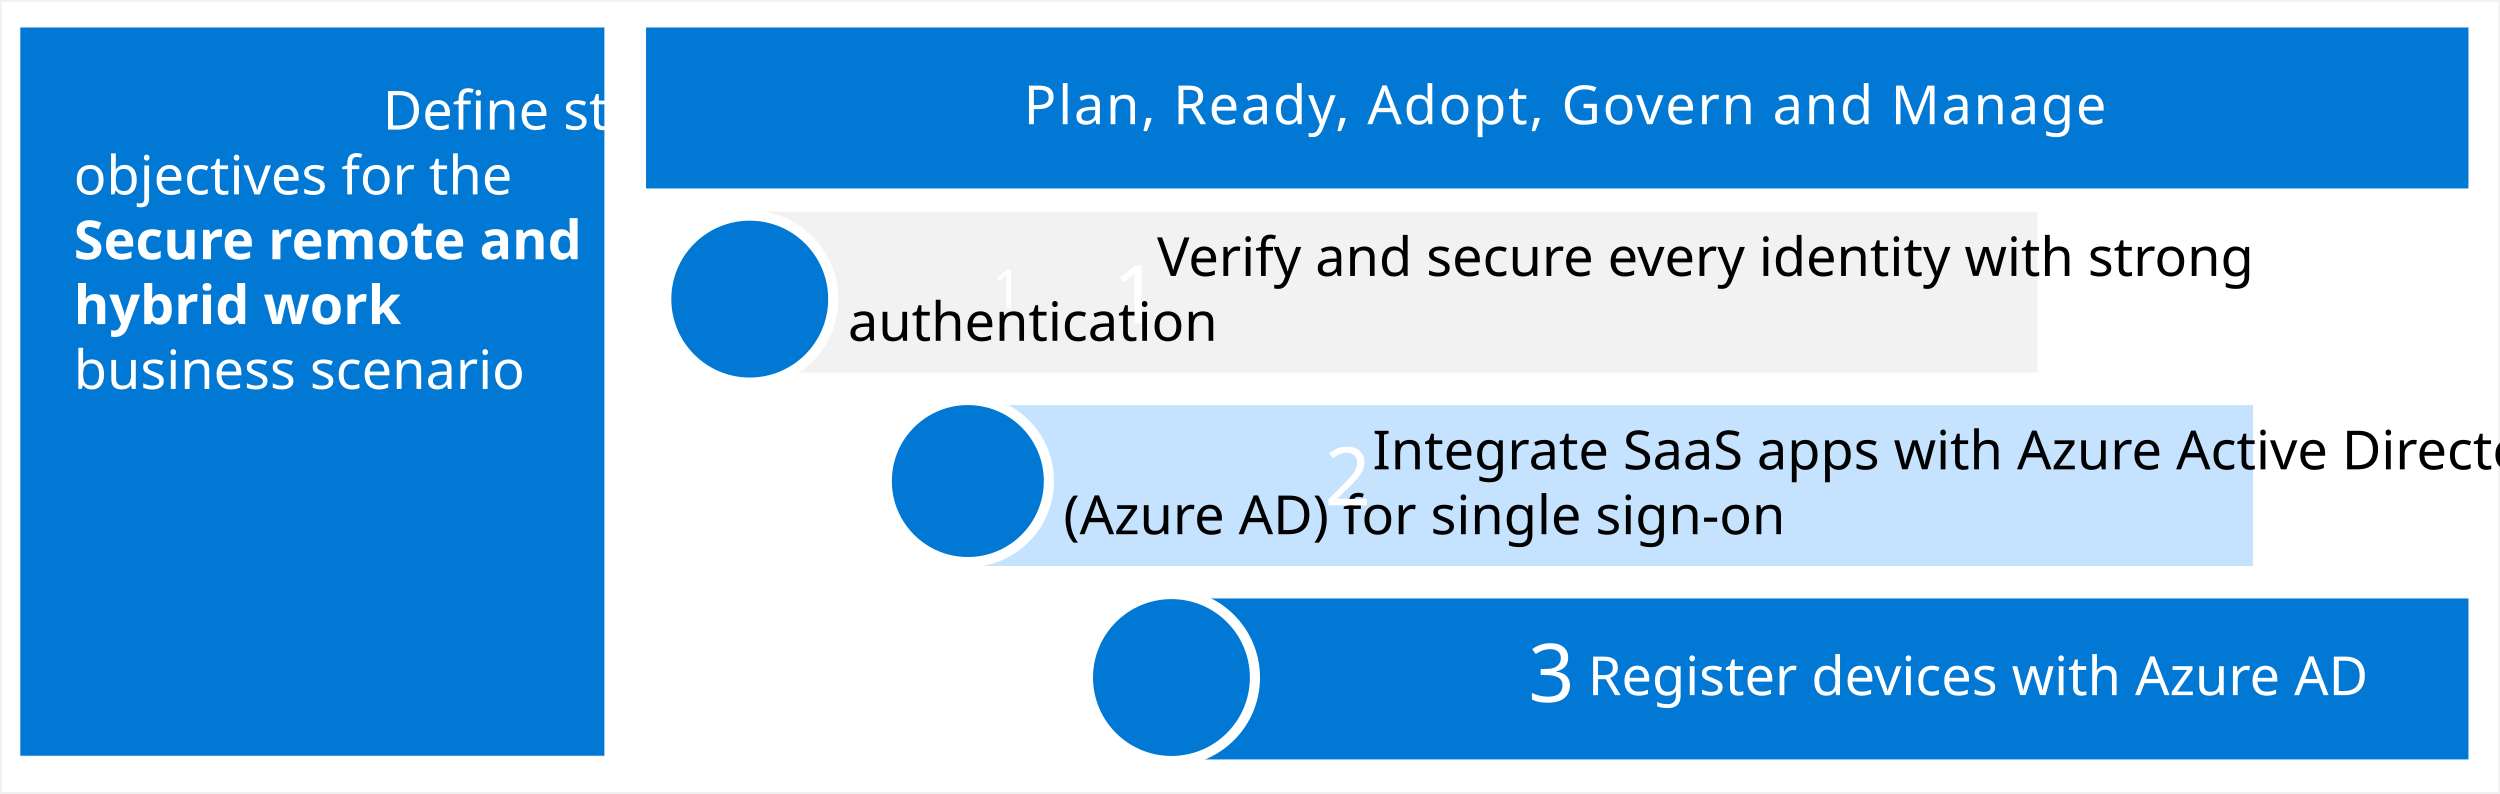
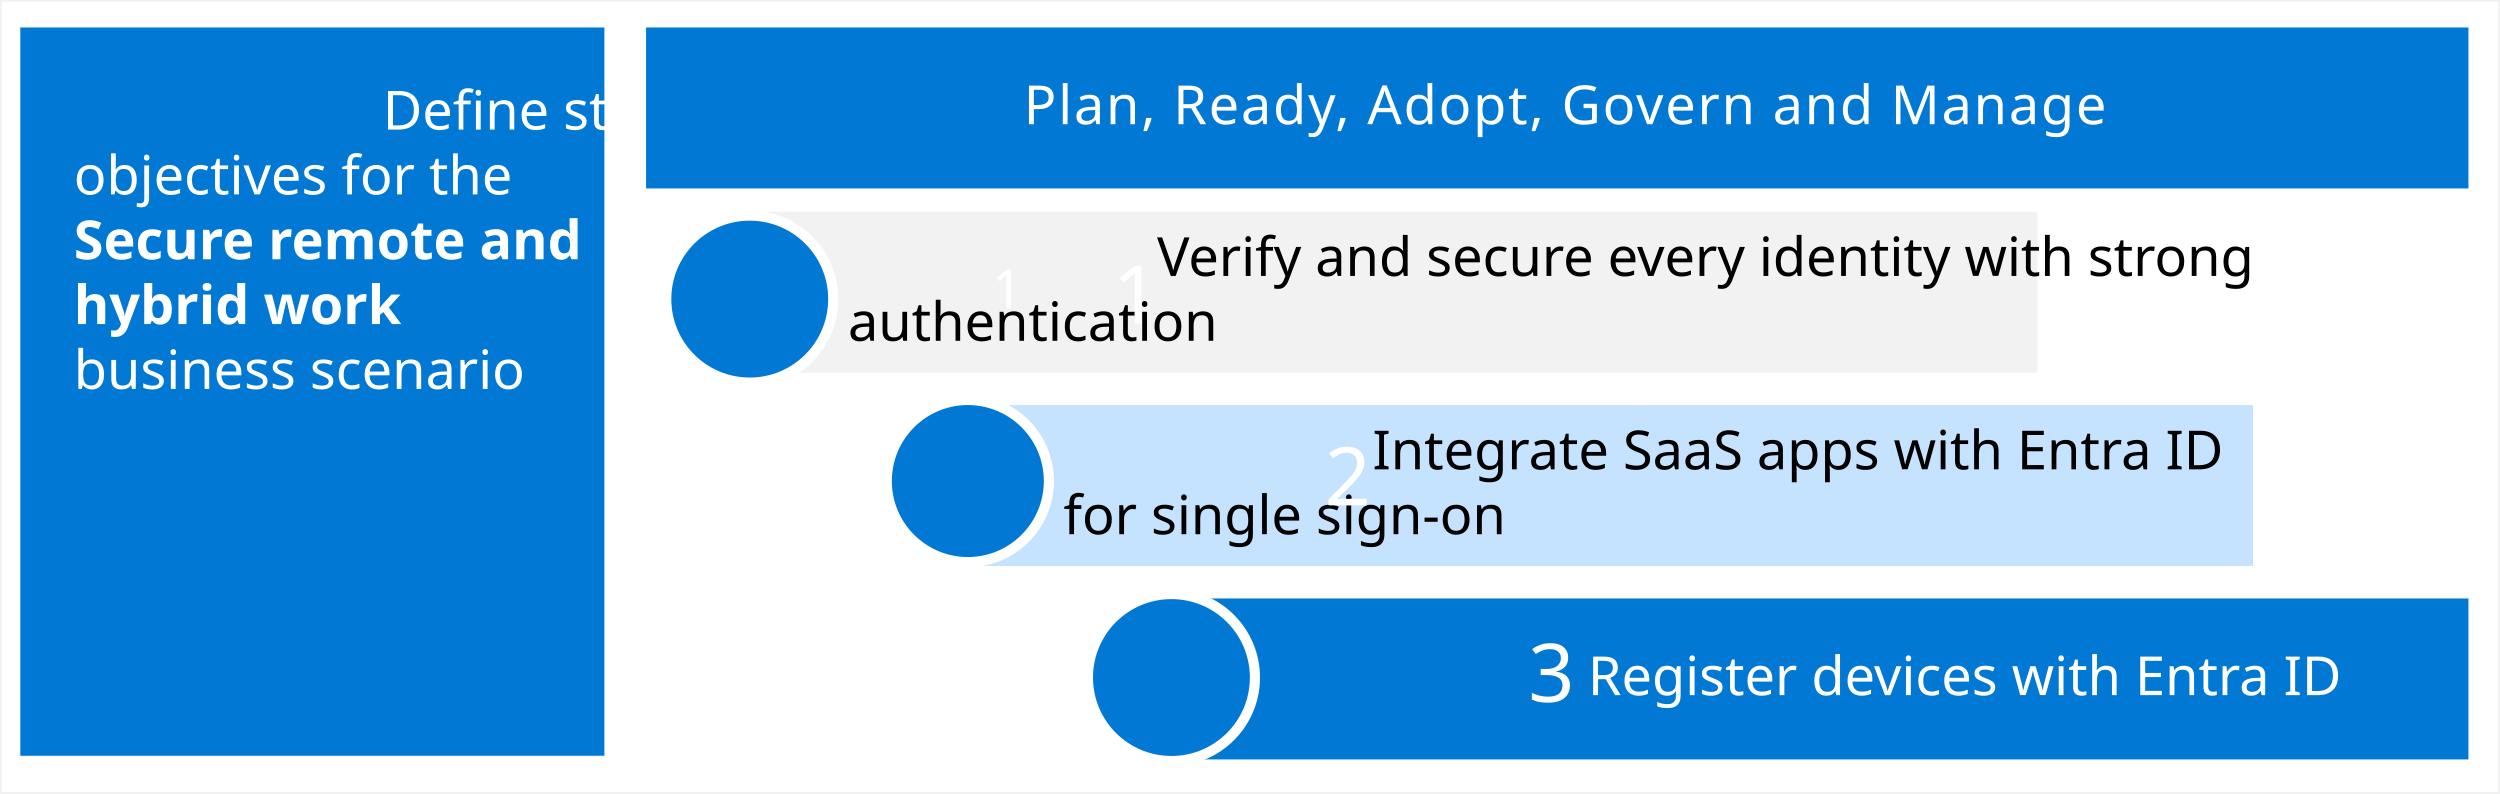
<svg xmlns="http://www.w3.org/2000/svg" xmlns:ns1="http://schemas.microsoft.com/visio/2003/SVGExtensions/" xmlns:xlink="http://www.w3.org/1999/xlink" width="7.712in" height="2.448in" viewBox="0 0 555.244 176.25" xml:space="preserve" color-interpolation-filters="sRGB" class="st16">
  <ns1:documentProperties ns1:langID="1033" ns1:viewMarkup="false" />
  <style type="text/css">
	
		.st1 {fill:#ffffff;stroke:none;stroke-linecap:round;stroke-linejoin:round;stroke-width:0.75}
		.st2 {fill:#f2f2f2;stroke:#ffffff;stroke-width:0.25}
		.st3 {fill:#000000;font-family:Segoe UI;font-size:1em}
		.st4 {font-size:1em}
		.st5 {fill:#c5e3ff;stroke:#ffffff;stroke-width:0.25}
		.st6 {fill:#0078d4;stroke:#ffffff;stroke-width:0.25}
		.st7 {fill:#ffffff;font-family:Segoe UI;font-size:1em}
		.st8 {fill:#ffffff;stroke:#0078d4;stroke-width:1.75}
		.st9 {fill:#ffffff;stroke:#c5e3ff;stroke-width:1.75}
		.st10 {fill:#ffffff;stroke:#f2f2f2;stroke-width:1.75}
		.st11 {fill:#feffff;font-family:Calibri;font-size:1em}
		.st12 {fill:#0078d4;stroke:#ffffff;stroke-linecap:round;stroke-linejoin:round;stroke-width:2.25}
		.st13 {fill:#ffffff;font-family:Segoe UI Semibold;font-size:1.5em}
		.st14 {font-size:1em;font-weight:bold}
		.st15 {fill:#ffffff;font-family:Segoe UI;font-size:1em;letter-spacing:0.033em}
		.st16 {fill:none;fill-rule:evenodd;font-size:12px;overflow:visible;stroke-linecap:square;stroke-miterlimit:3}
	
	</style>
  <g ns1:mID="0" ns1:index="1" ns1:groupContext="foregroundPage">
    <ns1:userDefs>
      <ns1:ud ns1:nameU="visNavType" ns1:val="VT0(1):26" />
    </ns1:userDefs>
    <ns1:pageProperties ns1:drawingScale="1" ns1:pageScale="1" ns1:drawingUnits="19" ns1:shadowOffsetX="9" ns1:shadowOffsetY="-9" />
    <g id="shape1242-1" ns1:mID="1242" ns1:groupContext="shape" transform="translate(0.375,-0.375)">
      <ns1:userDefs>
        <ns1:ud ns1:nameU="visNavOrder" ns1:val="VT0(147000):26" />
      </ns1:userDefs>
      <rect x="0" y="0.75" width="554.494" height="175.5" class="st1" />
    </g>
    <a xlink:href="https://aka.ms/zero-trust-m365-info-protect">
      <g id="shape1172-3" ns1:mID="1172" ns1:groupContext="shape" transform="translate(166.834,-93.3624)">
        <ns1:userDefs>
          <ns1:ud ns1:nameU="visVersion" ns1:val="VT0(15):26" />
          <ns1:ud ns1:nameU="visNavOrder" ns1:val="VT0(94000):26" />
        </ns1:userDefs>
        <ns1:textBlock ns1:margins="rect(4,4,4,8)" />
        <ns1:textRect cx="142.916" cy="158.25" width="285.84" height="36" />
        <rect x="0" y="140.25" width="285.831" height="36" class="st2" />
        <text x="21.5" y="154.65" class="st3" ns1:langID="1033">
          <ns1:paragraph ns1:indentLeft="13.5" />
          <ns1:tabList />Verify and secure every identity with strong <tspan x="21.5" dy="1.2em" class="st4">authentication</tspan>
        </text>
      </g>
    </a>
    <a xlink:href="https://aka.ms/zero-trust-m365-info-protect">
      <g id="shape1173-7" ns1:mID="1173" ns1:groupContext="shape" transform="translate(214.682,-50.4095)">
        <ns1:userDefs>
          <ns1:ud ns1:nameU="visVersion" ns1:val="VT0(15):26" />
          <ns1:ud ns1:nameU="visNavOrder" ns1:val="VT0(95000):26" />
        </ns1:userDefs>
        <ns1:textBlock ns1:margins="rect(4,4,4,8)" />
        <ns1:textRect cx="142.916" cy="158.25" width="285.84" height="36" />
        <rect x="0" y="140.25" width="285.831" height="36" class="st5" />
        <text x="21.5" y="154.65" class="st3" ns1:langID="1033">
          <ns1:paragraph ns1:indentLeft="13.5" />
-           <ns1:tabList />Integrate SaaS apps with Azure Active Directory <tspan x="21.5" dy="1.2em" class="st4">(Azure AD) for single sign</tspan>-on</text>
+           <ns1:tabList />Integrate SaaS apps with Entra ID <tspan x="21.5" dy="1.2em" class="st4">for single sign</tspan>-on</text>
      </g>
    </a>
    <a xlink:href="https://aka.ms/zero-trust-m365-info-protect">
      <g id="shape1174-11" ns1:mID="1174" ns1:groupContext="shape" transform="translate(262.531,-7.45663)">
        <ns1:userDefs>
          <ns1:ud ns1:nameU="visVersion" ns1:val="VT0(15):26" />
          <ns1:ud ns1:nameU="visNavOrder" ns1:val="VT0(96000):26" />
        </ns1:userDefs>
        <ns1:textBlock ns1:margins="rect(4,4,4,8)" />
        <ns1:textRect cx="142.916" cy="158.25" width="285.84" height="36" />
        <rect x="0" y="140.25" width="285.831" height="36" class="st6" />
        <text x="21.5" y="161.85" class="st7" ns1:langID="1033">
          <ns1:paragraph ns1:indentLeft="13.5" />
-           <ns1:tabList />Register devices with Azure AD</text>
+           <ns1:tabList />Register devices with Entra ID</text>
      </g>
    </a>
    <g id="shape1179-14" ns1:mID="1179" ns1:groupContext="shape" transform="translate(245.739,-8.45703)">
      <ns1:userDefs>
        <ns1:ud ns1:nameU="visNavOrder" ns1:val="VT0(101000):26" />
      </ns1:userDefs>
      <ellipse cx="17" cy="159.25" rx="17" ry="17" class="st8" />
    </g>
    <g id="shape1180-16" ns1:mID="1180" ns1:groupContext="shape" transform="translate(197.954,-51.4099)">
      <ns1:userDefs>
        <ns1:ud ns1:nameU="visNavOrder" ns1:val="VT0(102000):26" />
      </ns1:userDefs>
      <ellipse cx="17" cy="159.25" rx="17" ry="17" class="st9" />
    </g>
    <g id="shape1181-18" ns1:mID="1181" ns1:groupContext="shape" transform="translate(150.169,-94.3628)">
      <ns1:userDefs>
        <ns1:ud ns1:nameU="visNavOrder" ns1:val="VT0(103000):26" />
      </ns1:userDefs>
      <ns1:textBlock ns1:margins="rect(4,4,4,4)" />
      <ns1:textRect cx="17" cy="159.25" width="34" height="33.999" />
      <ellipse cx="17" cy="159.25" rx="17" ry="17" class="st10" />
      <text x="13.96" y="162.85" class="st11" ns1:langID="1033">
        <ns1:paragraph ns1:horizAlign="1" />
        <ns1:tabList />1</text>
    </g>
    <g id="shape1187-21" ns1:mID="1187" ns1:groupContext="shape" transform="translate(147.972,-91.2743)">
      <ns1:userDefs>
        <ns1:ud ns1:nameU="visNavOrder" ns1:val="VT0(108000):26" />
      </ns1:userDefs>
      <ns1:textBlock ns1:margins="rect(4,4,4,4)" />
      <ns1:textRect cx="18.544" cy="157.706" width="37.09" height="37.088" />
      <ellipse cx="18.544" cy="157.706" rx="18.544" ry="18.544" class="st12" />
      <text x="14.92" y="163.11" class="st13" ns1:langID="1033">
        <ns1:paragraph ns1:horizAlign="1" />
        <ns1:tabList />1</text>
    </g>
    <g id="shape1188-24" ns1:mID="1188" ns1:groupContext="shape" transform="translate(196.954,-51.4099)">
      <ns1:userDefs>
        <ns1:ud ns1:nameU="visNavOrder" ns1:val="VT0(109000):26" />
      </ns1:userDefs>
      <ns1:textBlock ns1:margins="rect(4,4,4,4)" />
      <ns1:textRect cx="18" cy="158.25" width="36.01" height="36" />
      <ellipse cx="18" cy="158.25" rx="18" ry="18" class="st12" />
      <text x="13" y="163.65" class="st13" ns1:langID="1033">
        <ns1:paragraph ns1:horizAlign="1" />
        <ns1:tabList />2</text>
    </g>
    <g id="shape1189-27" ns1:mID="1189" ns1:groupContext="shape" transform="translate(241.631,-7.22608)">
      <ns1:userDefs>
        <ns1:ud ns1:nameU="visNavOrder" ns1:val="VT0(110000):26" />
      </ns1:userDefs>
      <ns1:textBlock ns1:margins="rect(4,4,4,4)" />
      <ns1:textRect cx="18.544" cy="157.706" width="37.09" height="37.088" />
      <ellipse cx="18.544" cy="157.706" rx="18.544" ry="18.544" class="st12" />
      <text x="13.55" y="163.11" class="st13" ns1:langID="1033">
        <ns1:paragraph ns1:horizAlign="1" />
        <ns1:tabList />3</text>
    </g>
    <a xlink:href="https://aka.ms/zero-trust-m365-info-protect">
      <g id="shape1190-30" ns1:mID="1190" ns1:groupContext="shape" transform="translate(4.38787,-8.27282)">
        <ns1:userDefs>
          <ns1:ud ns1:nameU="visVersion" ns1:val="VT0(15):26" />
          <ns1:ud ns1:nameU="visNavOrder" ns1:val="VT0(111000):26" />
        </ns1:userDefs>
        <ns1:textBlock ns1:margins="rect(12,4,4,8)" ns1:verticalAlign="0" />
        <ns1:textRect cx="64.987" cy="95.25" width="129.98" height="162" />
        <rect x="0" y="14.25" width="129.974" height="162" class="st6" />
        <text x="12" y="37.05" class="st7" ns1:langID="1033">
          <ns1:paragraph ns1:indentLeft="4" ns1:spBefore="12" />
          <ns1:tabList />Define strategy and <tspan x="12" dy="1.2em" class="st4">objectives for the </tspan>
          <tspan x="12" dy="1.2em" class="st14">Secure remote and </tspan>
          <tspan x="12" dy="1.2em" class="st14">hybrid work</tspan>
          <tspan x="12" dy="1.2em" class="st4">business scenario</tspan>
        </text>
      </g>
    </a>
    <g id="shape1191-37" ns1:mID="1191" ns1:groupContext="shape" transform="translate(143.362,-134.273)">
      <ns1:userDefs>
        <ns1:ud ns1:nameU="visVersion" ns1:val="VT0(15):26" />
        <ns1:ud ns1:nameU="visNavOrder" ns1:val="VT0(112000):26" />
      </ns1:userDefs>
      <ns1:textBlock ns1:margins="rect(4,4,4,8)" />
      <ns1:textRect cx="202.5" cy="158.25" width="405" height="36" />
      <rect x="0" y="140.25" width="405" height="36" class="st6" />
      <text x="21.5" y="161.85" class="st15" ns1:langID="1033">
        <ns1:paragraph ns1:indentLeft="13.5" />
        <ns1:tabList />Plan, Ready, Adopt, Govern and Manage</text>
    </g>
  </g>
</svg>
